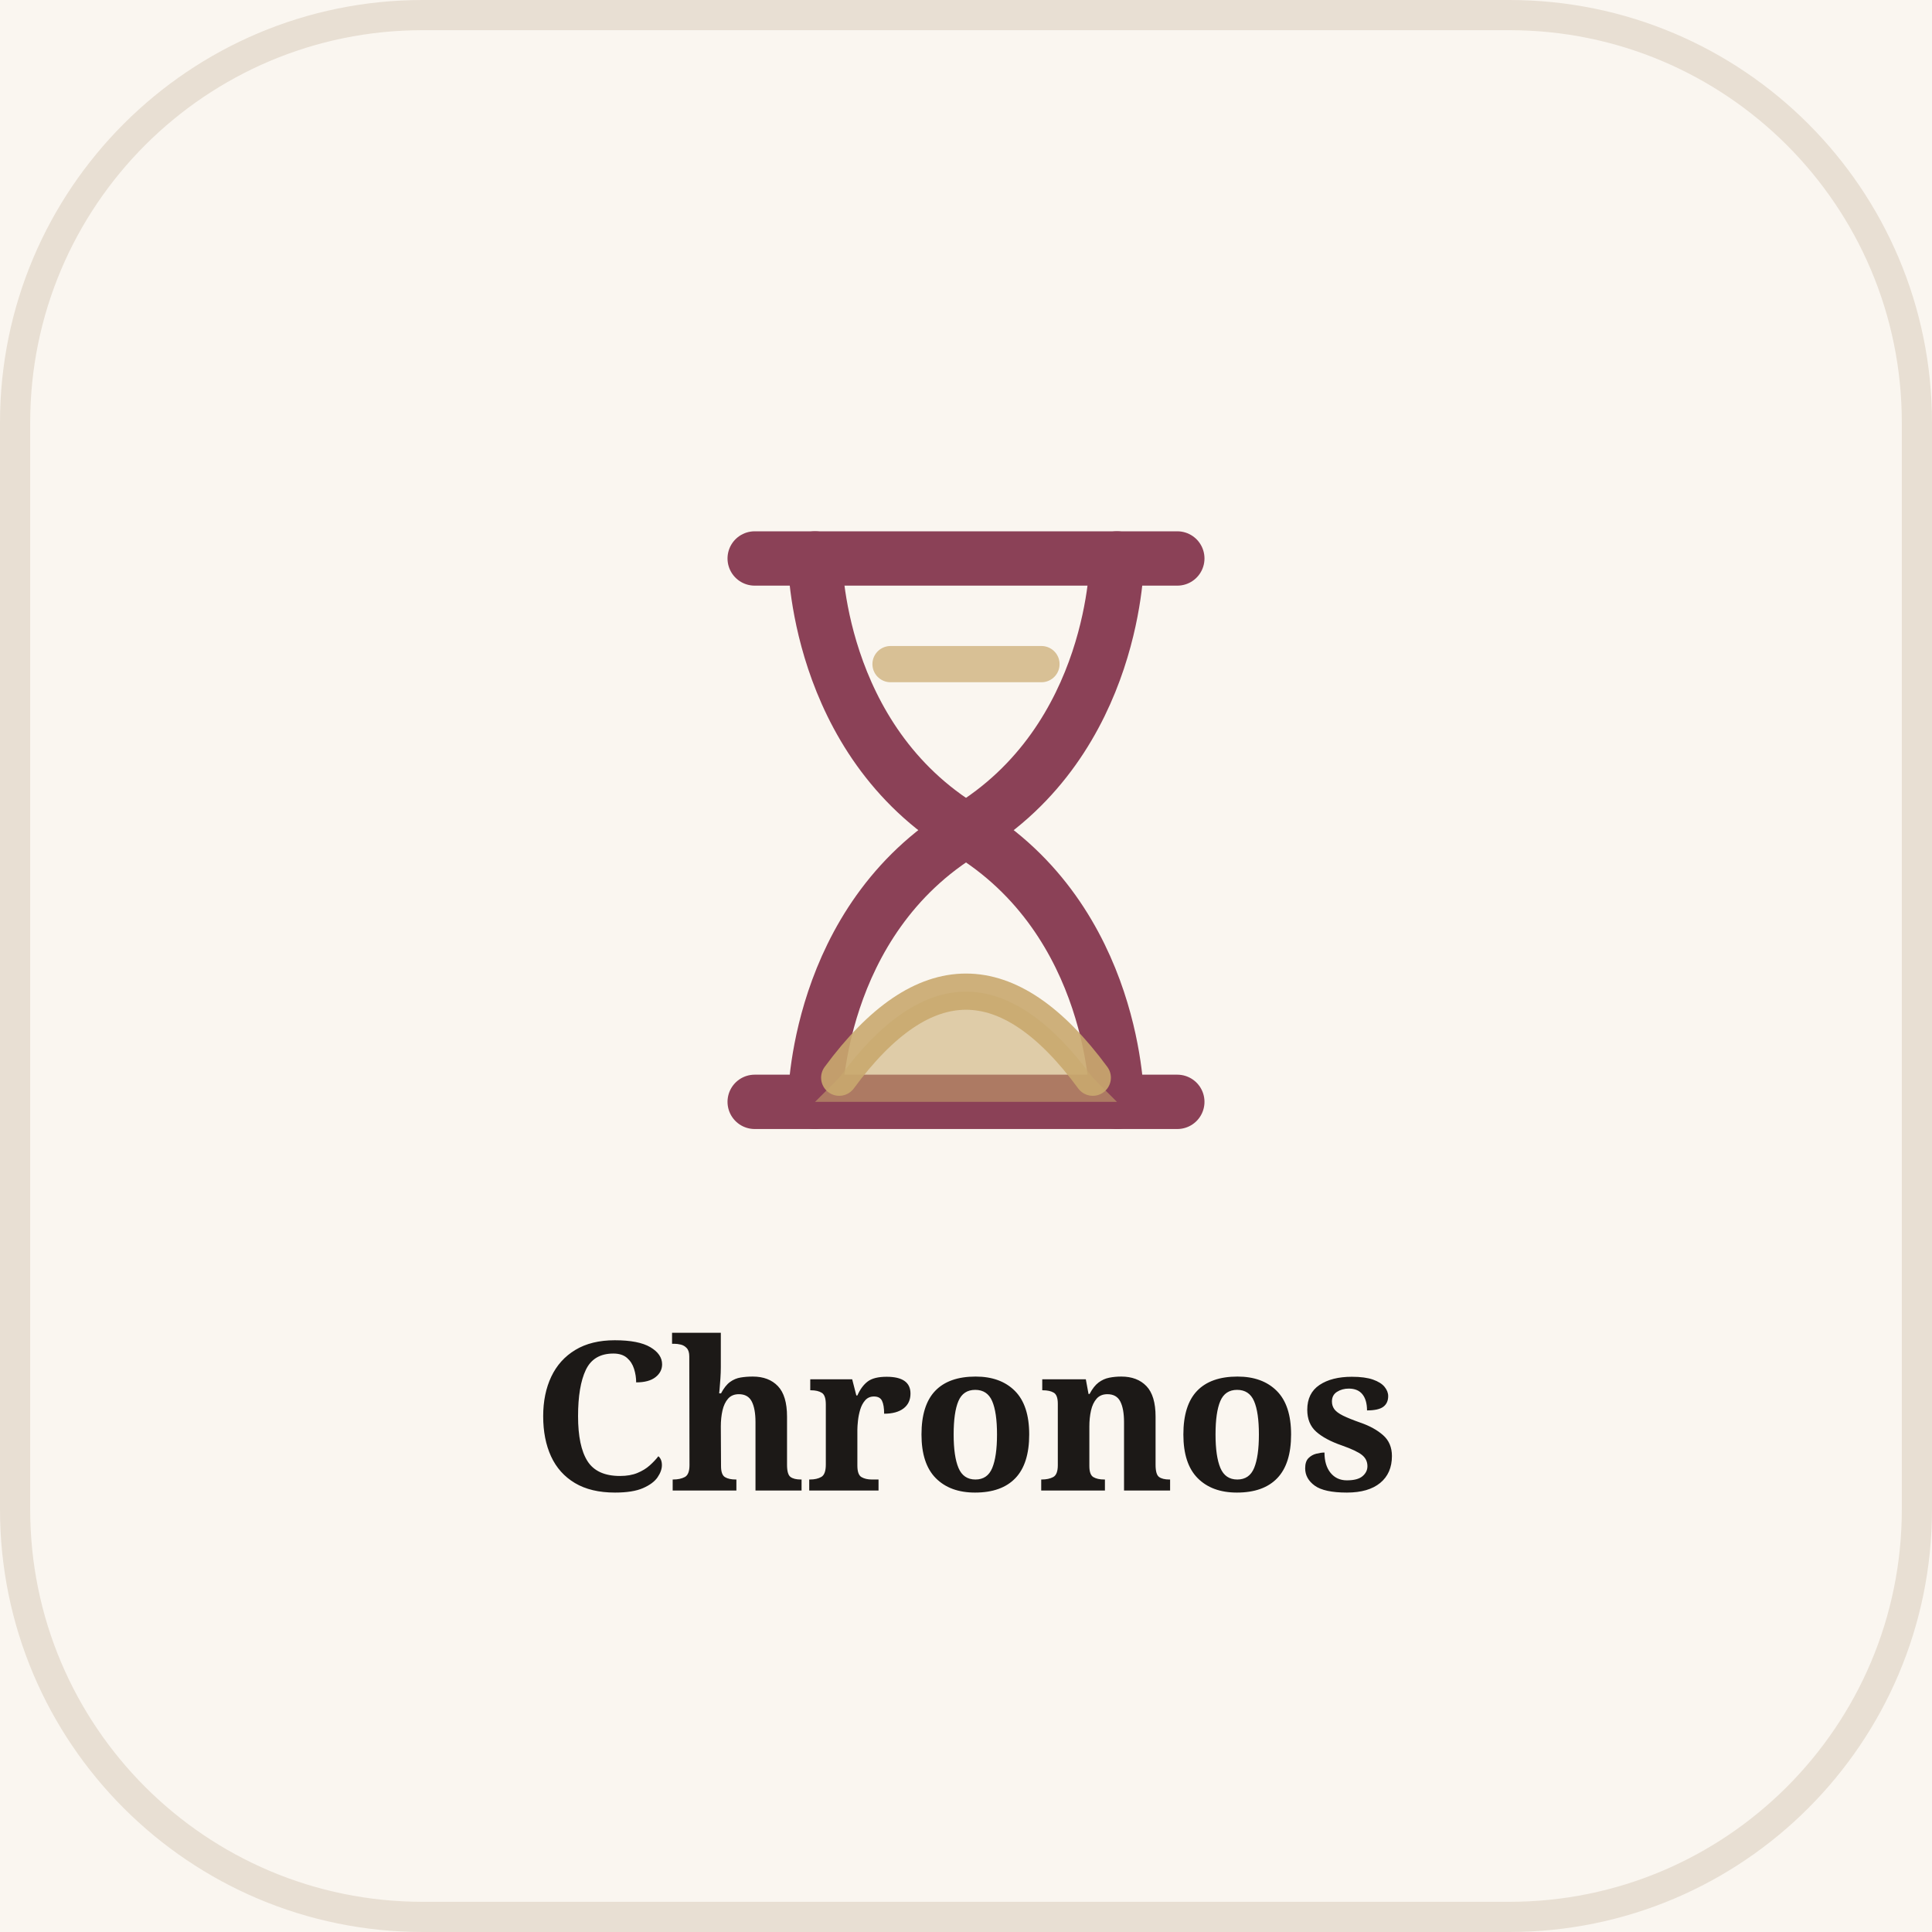
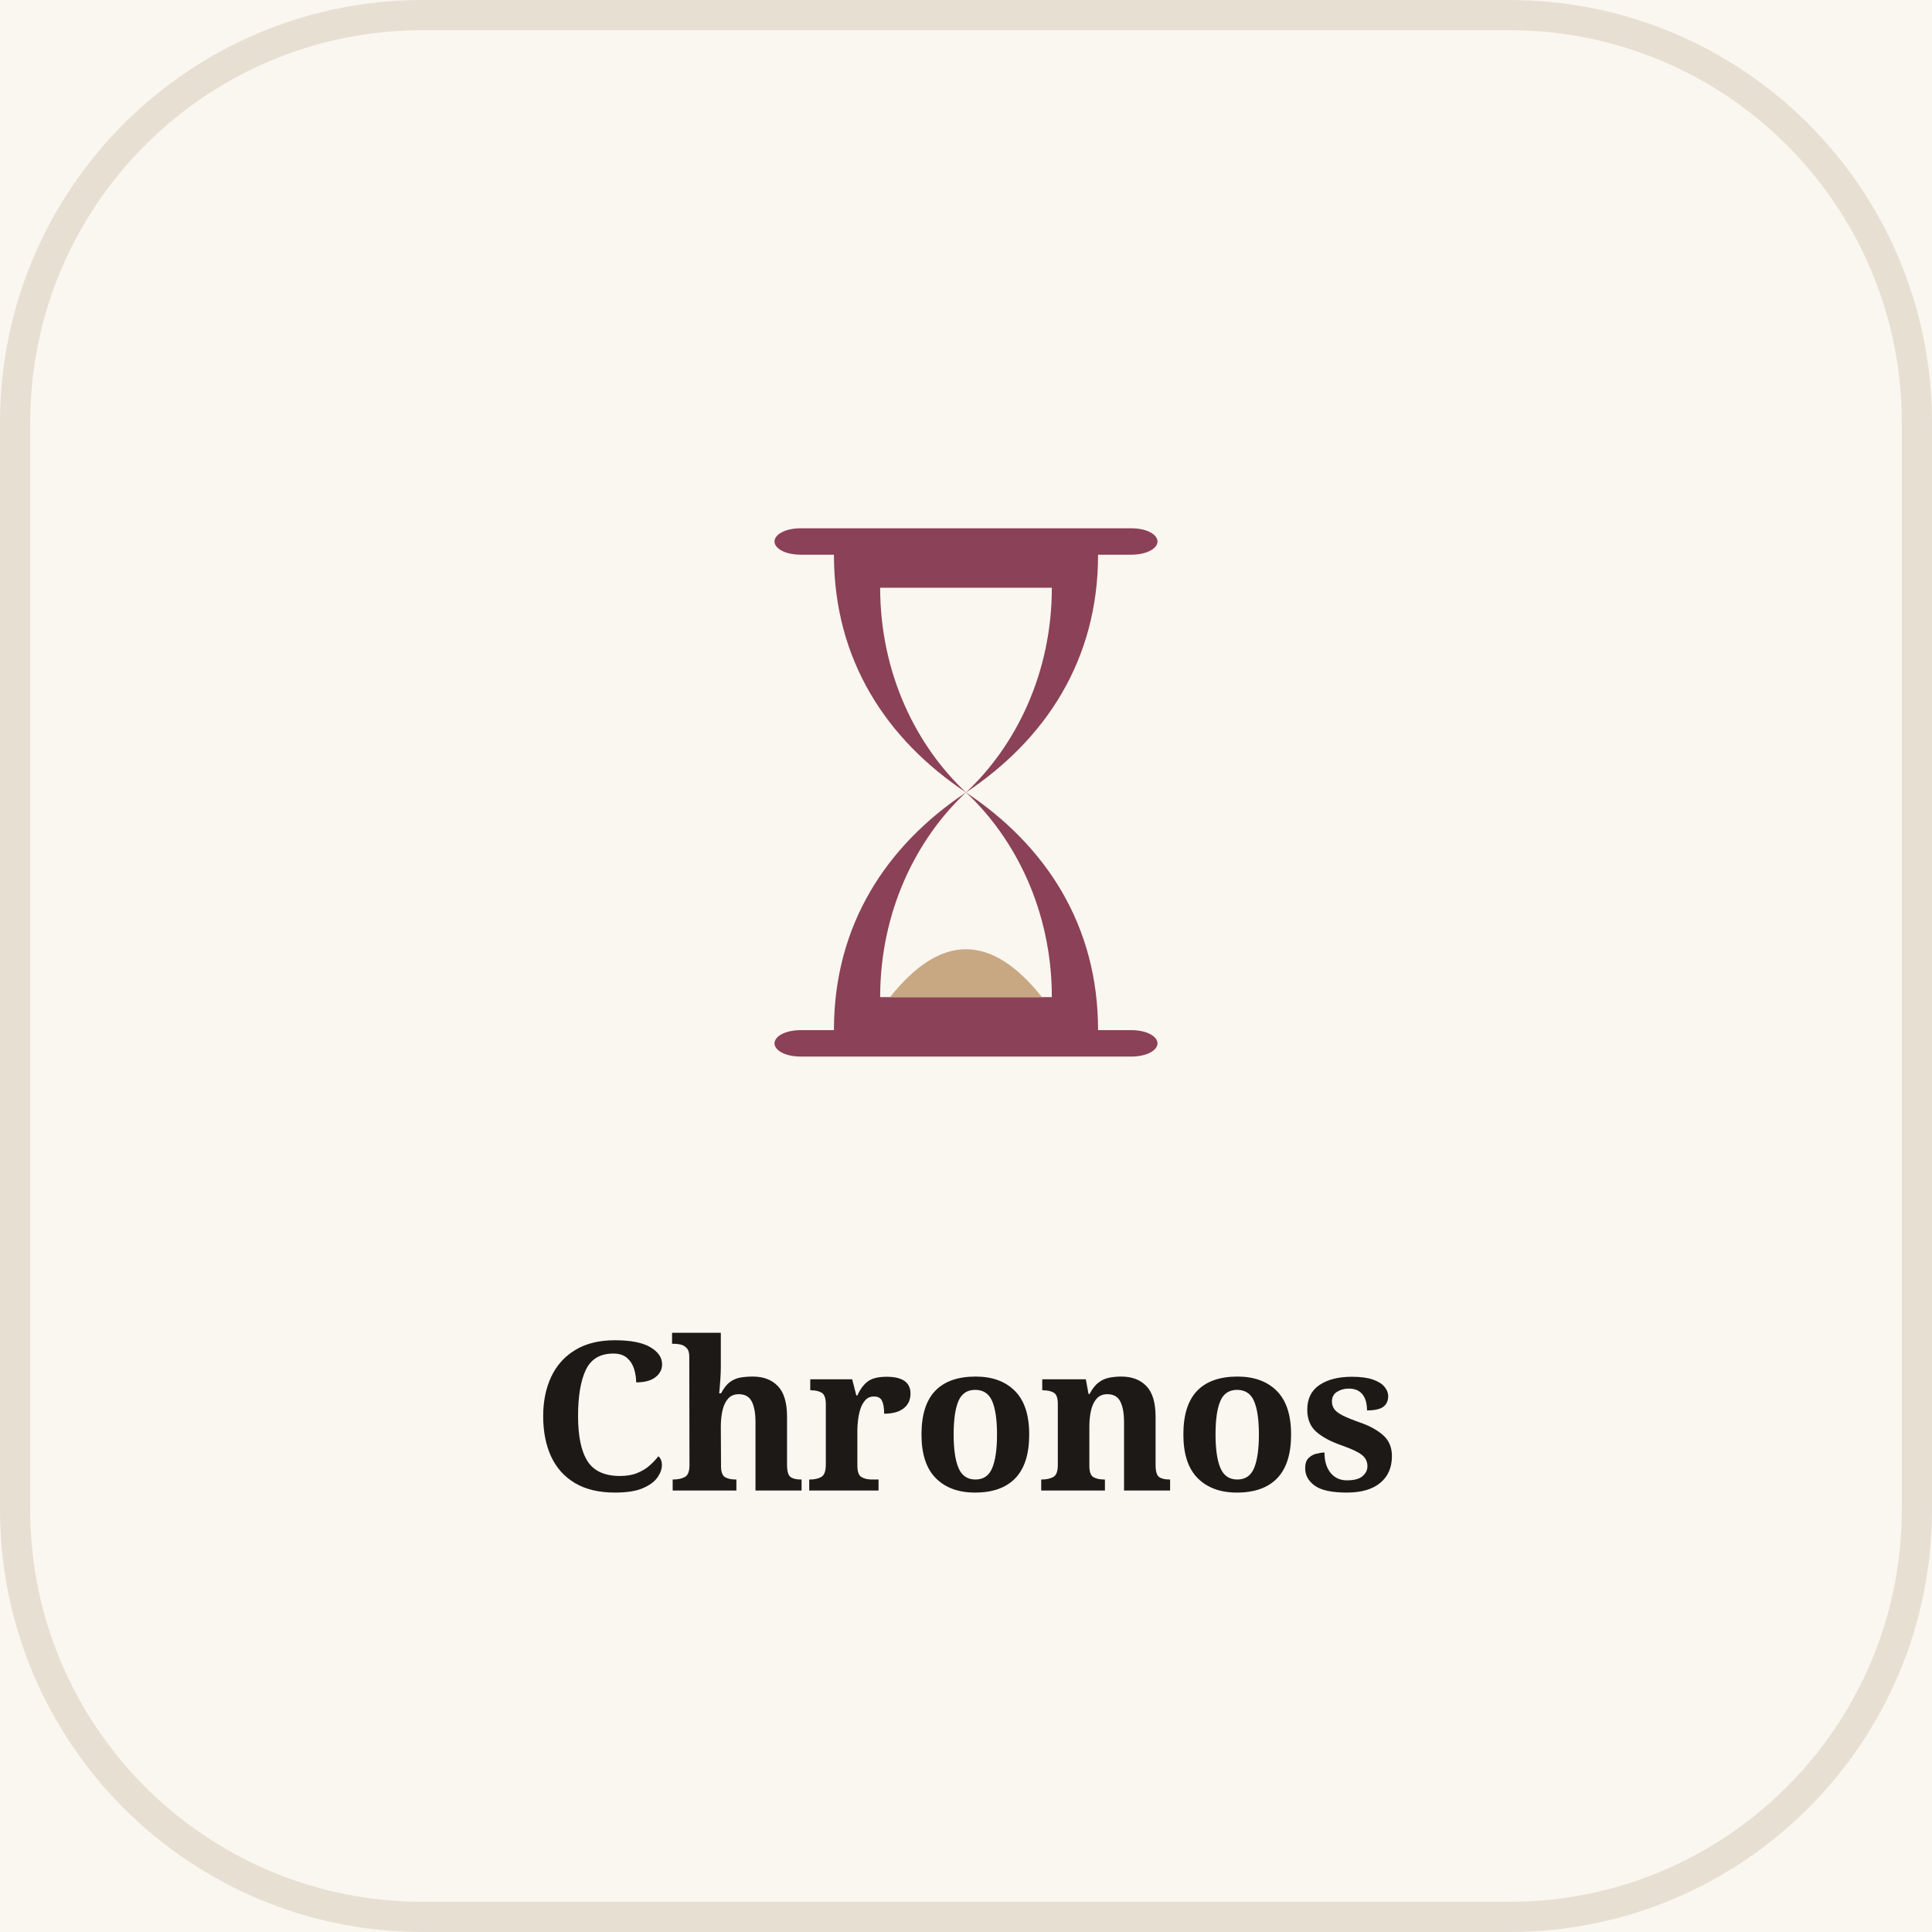
<svg xmlns="http://www.w3.org/2000/svg" width="1024" height="1024" viewBox="0 0 1024 1024">
  <rect width="1024" height="1024" fill="#FAF6F0" />
  <rect x="8" y="8" width="1008" height="1008" rx="216" fill="none" stroke="#E8DFD3" stroke-width="16" />
-   <g transform="translate(512, 440) scale(16)" stroke="#8B4157" stroke-width="1.8" stroke-linecap="round" stroke-linejoin="round" fill="none">
-     <line x1="-7" y1="-9" x2="7" y2="-9" />
-     <line x1="-7" y1="9" x2="7" y2="9" />
-     <path d="M-5 -9 C-5 -9 -5 -3 0 0 C-5 3 -5 9 -5 9" />
-     <path d="M5 -9 C5 -9 5 -3 0 0 C5 3 5 9 5 9" />
-     <path d="M-2.5 -5.5 L2.5 -5.5" stroke="#C9A96E" stroke-width="1.2" opacity="0.7" />
-     <path d="M-4.2 8.2 Q0 2.5 4.2 8.2 L5 9 L-5 9 Z" fill="#C9A96E" fill-opacity="0.55" stroke="none" />
-     <path d="M-4.2 8.2 Q0 2.5 4.2 8.2" stroke="#C9A96E" stroke-width="1.2" fill="none" opacity="0.9" />
+   <g transform="translate(512,420) scale(17.5) translate(-12,-12)">
+     <path d="M7 4 L17 4 C17.5 4 17.8 4.2 17.8 4.4 L17.8 4.4 C17.8 4.6 17.5 4.8 17 4.8 L16 4.8 C16 8 14.4 10.4 12 12 C14.4 13.6 16 16 16 19.2 L17 19.2 C17.5 19.2 17.8 19.4 17.8 19.6 L17.8 19.6 C17.8 19.8 17.5 20 17 20 L7 20 C6.5 20 6.2 19.8 6.2 19.6 L6.2 19.6 C6.2 19.4 6.5 19.2 7 19.2 L8 19.2 C8 16 9.6 13.6 12 12 C9.6 10.4 8 8 8 4.8 L7 4.8 C6.5 4.8 6.2 4.6 6.2 4.4 L6.2 4.4 C6.2 4.2 6.5 4 7 4 Z" fill="#8B4157" />
+     <path d="M9.4 5.8 C9.4 8.4 10.5 10.6 12 12 C13.5 10.6 14.6 8.4 14.6 5.8 Z" fill="#FAF6F0" />
+     <path d="M9.4 18.2 C9.4 15.6 10.5 13.4 12 12 C13.5 13.4 14.6 15.6 14.6 18.2 Z" fill="#FAF6F0" />
+     <path d="M9.7 18.2 Q12 15.3 14.3 18.2 Z" fill="#C8A882" />
  </g>
  <text x="512" y="790" text-anchor="middle" font-family="Georgia, serif" font-size="110" font-weight="700" fill="#1C1917" letter-spacing="-1">Chronos</text>
</svg>
